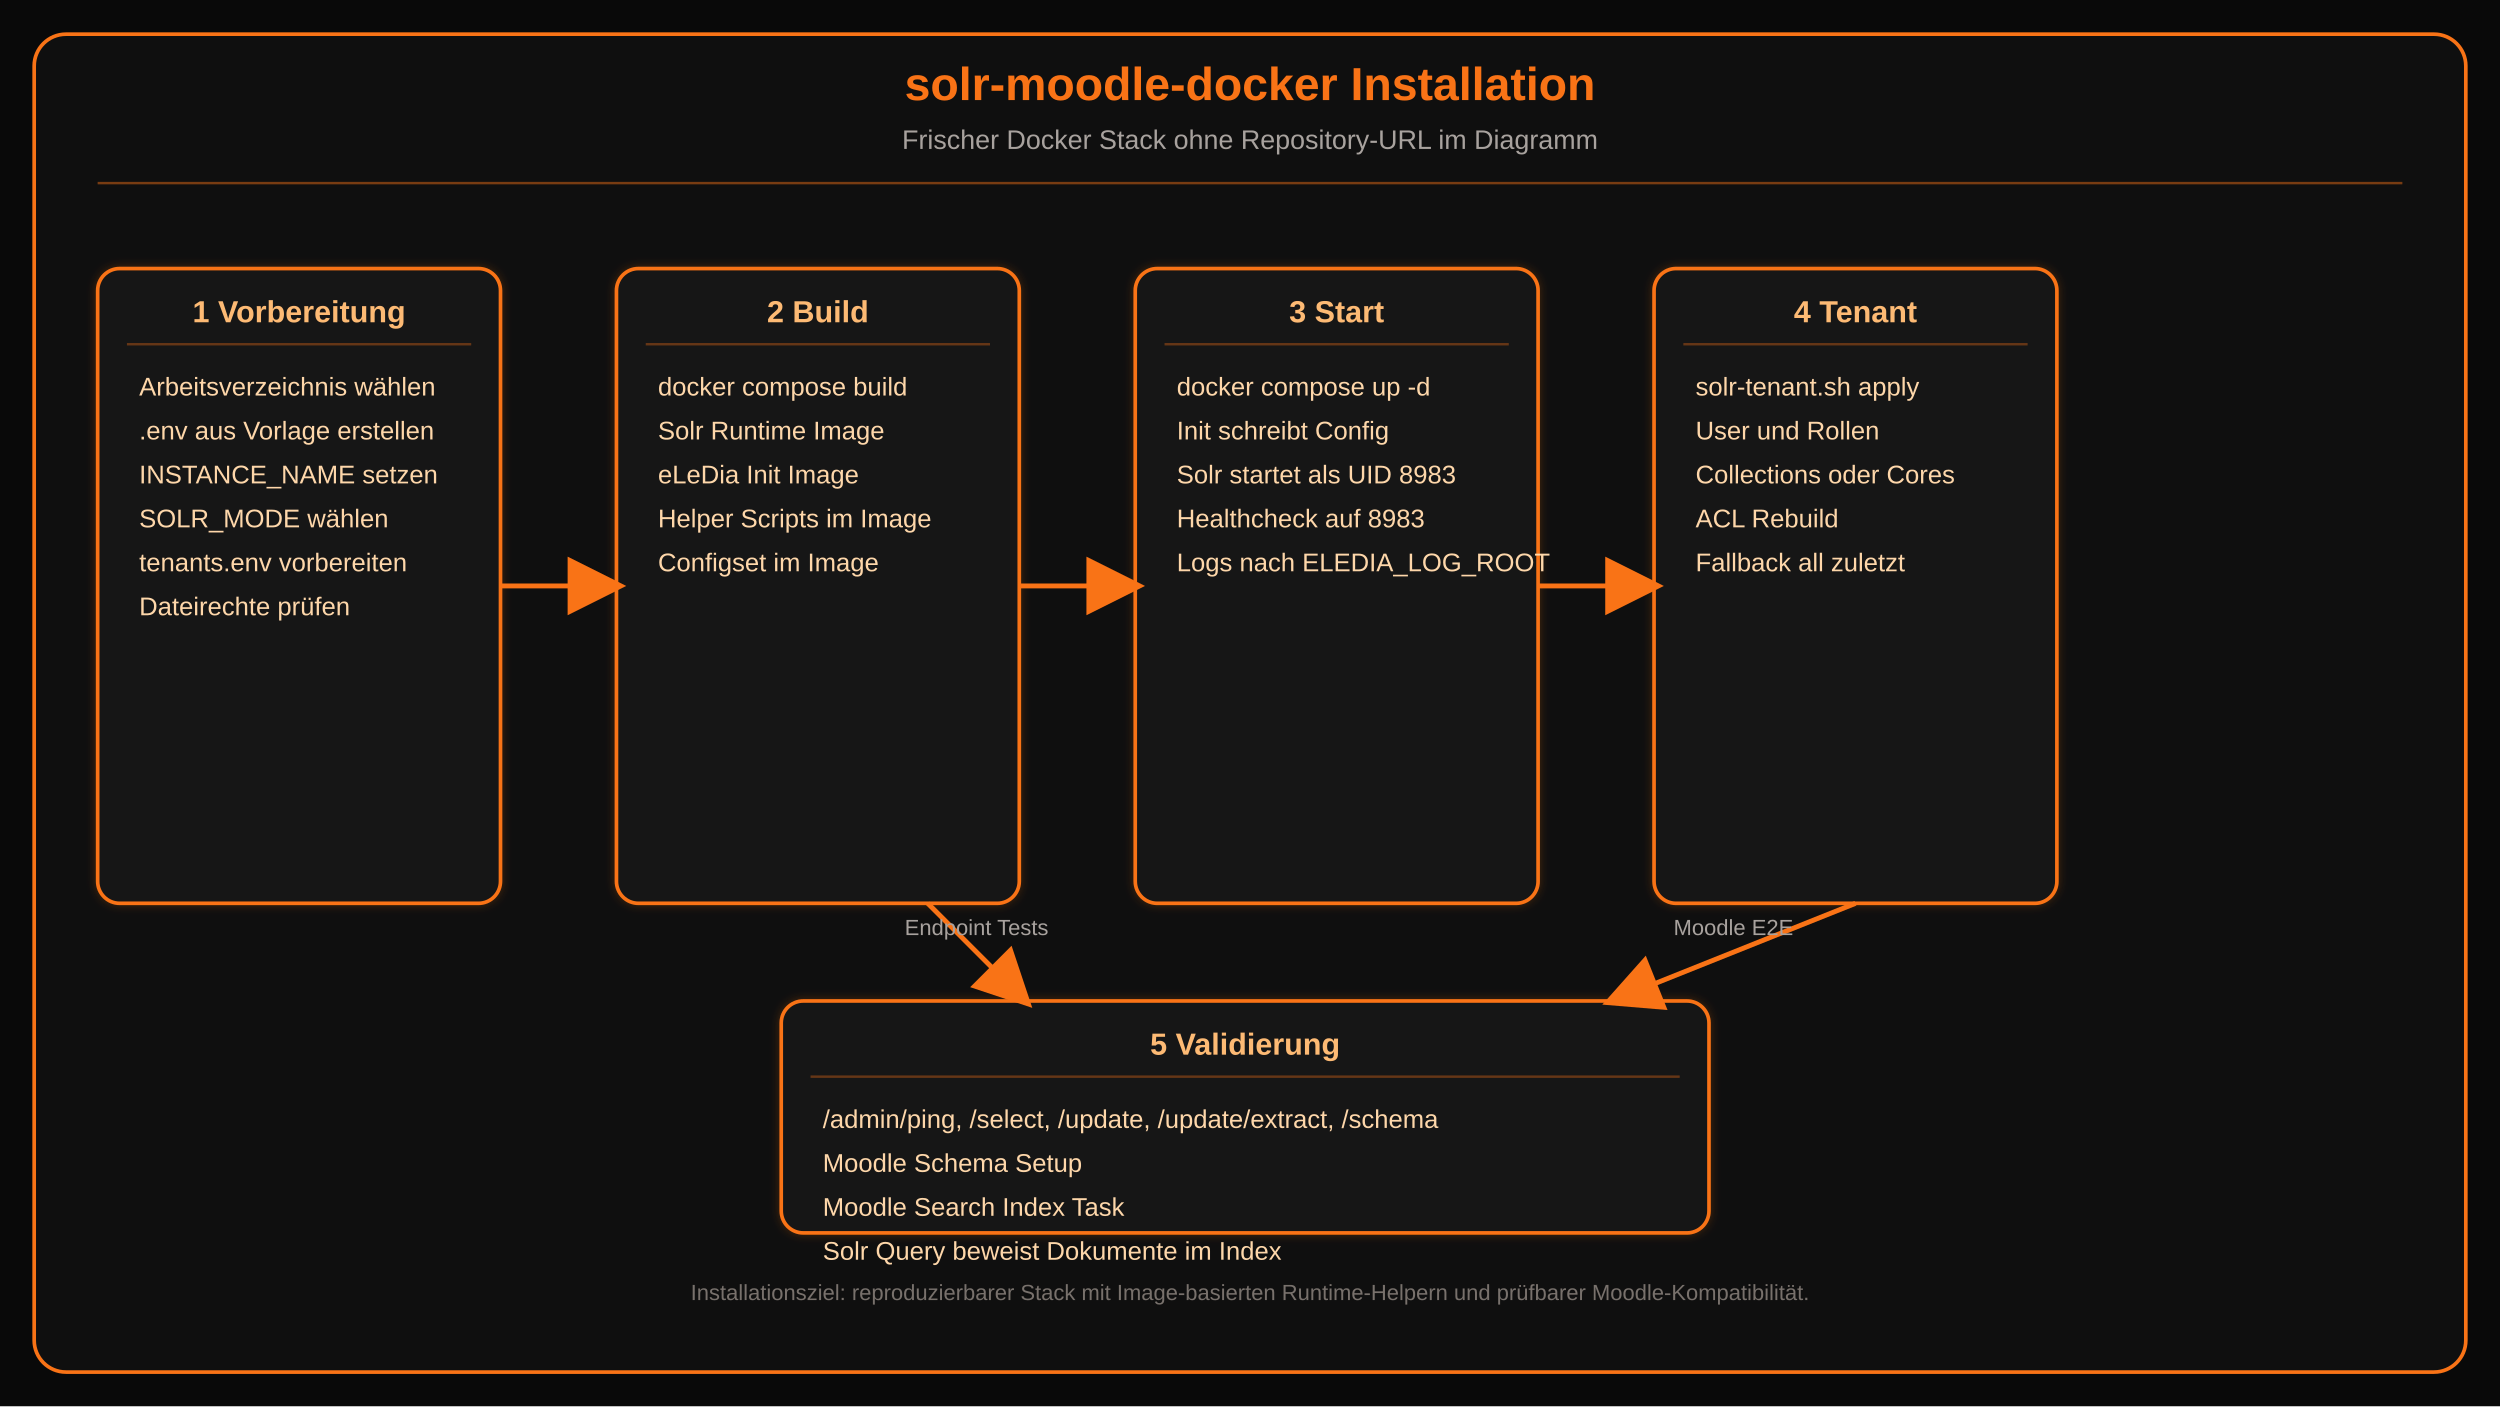
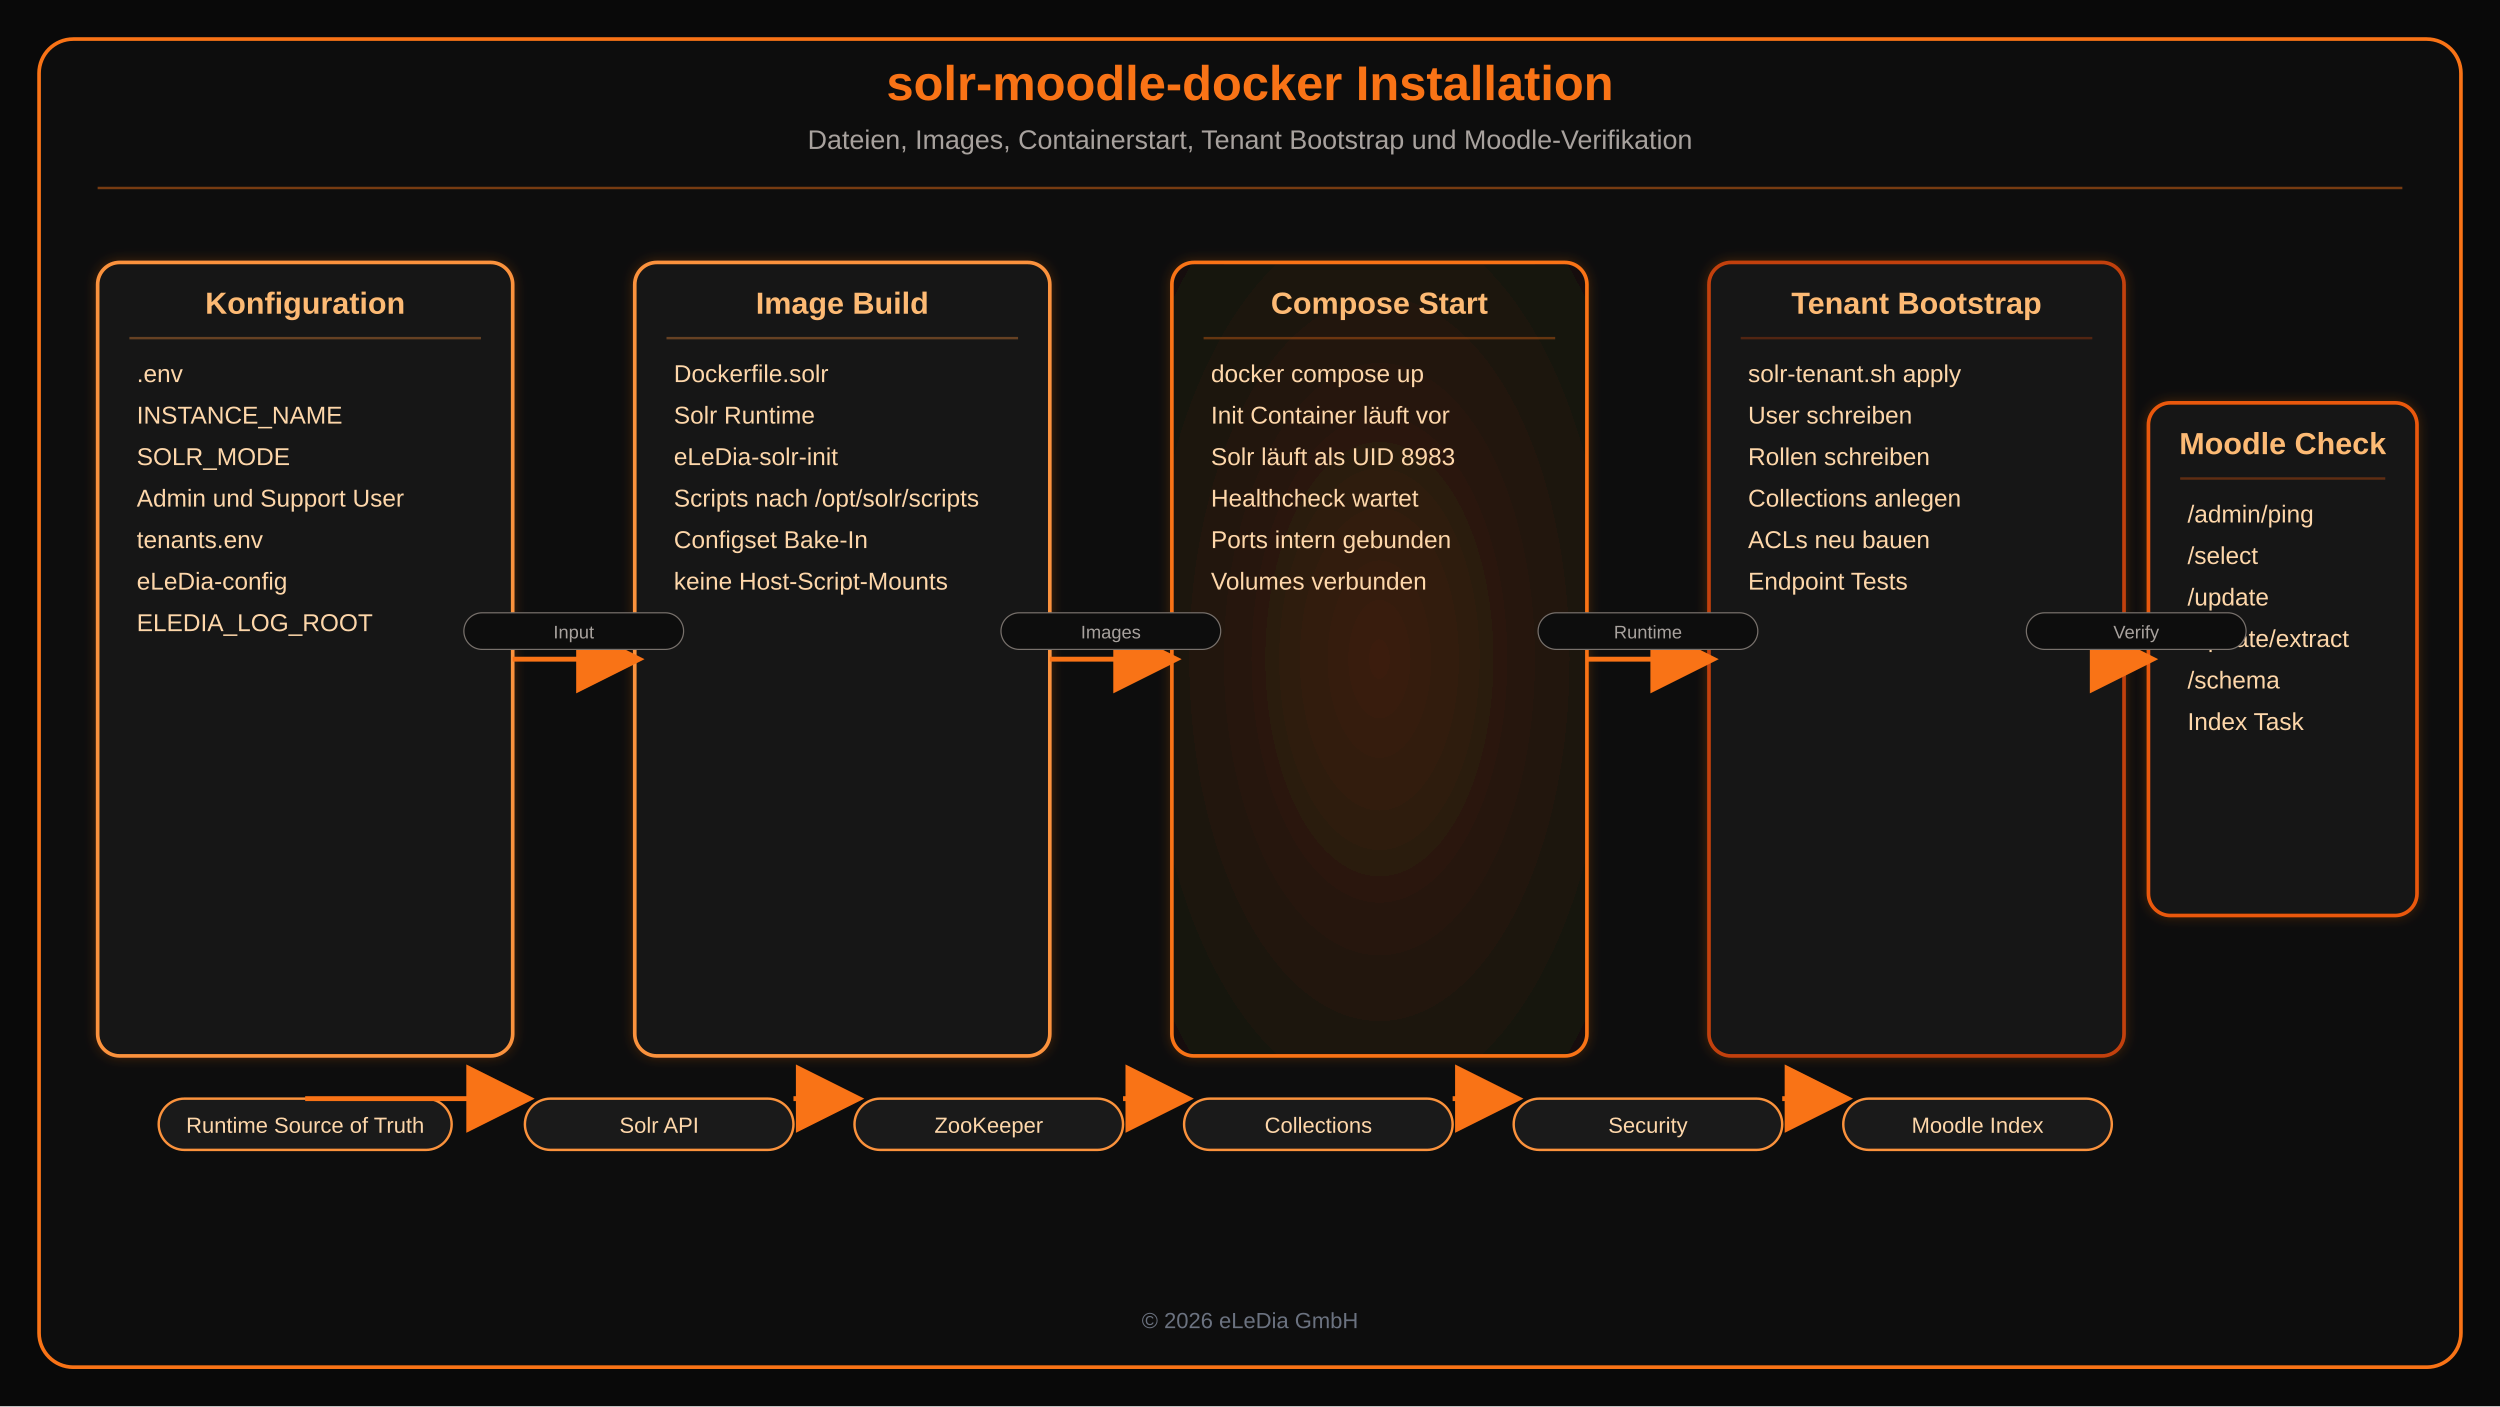
<svg xmlns="http://www.w3.org/2000/svg" viewBox="0 0 2048 1152" width="2048" height="1152" font-family="Segoe UI, Arial, sans-serif">
  <defs>
-     <marker id="arrow" markerWidth="12" markerHeight="12" refX="10" refY="6" orient="auto">
-       <path d="M0,0 L0,12 L12,6 z" fill="#f97316" />
+     <marker id="arr" markerWidth="14" markerHeight="14" refX="12" refY="7" orient="auto">
+       <path d="M0,0 L0,14 L14,7 z" fill="#f97316" />
    </marker>
-     <filter id="glow" x="-20%" y="-20%" width="140%" height="140%">
-       <feDropShadow dx="0" dy="0" stdDeviation="4" flood-color="#f97316" flood-opacity="0.25" />
+     <radialGradient id="coreGlow" cx="50%" cy="50%" r="70%">
+       <stop offset="0%" stop-color="#3b1f0f" />
+       <stop offset="100%" stop-color="#111111" />
+     </radialGradient>
+     <filter id="shadow" x="-20%" y="-20%" width="140%" height="140%">
+       <feDropShadow dx="0" dy="0" stdDeviation="5" flood-color="#f97316" flood-opacity="0.25" />
    </filter>
  </defs>
  <rect width="2048" height="1152" fill="#090909" />
-   <rect x="28" y="28" width="1992" height="1096" rx="26" fill="#0f0f0f" stroke="#f97316" stroke-width="3" />
-   <text x="1024" y="82" text-anchor="middle" fill="#f97316" font-size="38" font-weight="800">solr-moodle-docker Installation</text>
-   <text x="1024" y="122" text-anchor="middle" fill="#a8a29e" font-size="22">Frischer Docker Stack ohne Repository-URL im Diagramm</text>
-   <line x1="80" y1="150" x2="1968" y2="150" stroke="#f97316" stroke-width="2" opacity="0.45" />
-   <rect x="80" y="220" width="330" height="520" rx="18" fill="#151515" stroke="#f97316" stroke-width="3" filter="url(#glow)" />
-   <text x="245" y="264" text-anchor="middle" fill="#fdba74" font-size="25" font-weight="800">1 Vorbereitung</text>
-   <line x1="104" y1="282" x2="386" y2="282" stroke="#f97316" stroke-width="2" opacity="0.35" />
-   <text x="114" y="324" fill="#fed7aa" font-size="21">Arbeitsverzeichnis wählen</text>
-   <text x="114" y="360" fill="#fed7aa" font-size="21">.env aus Vorlage erstellen</text>
-   <text x="114" y="396" fill="#fed7aa" font-size="21">INSTANCE_NAME setzen</text>
-   <text x="114" y="432" fill="#fed7aa" font-size="21">SOLR_MODE wählen</text>
-   <text x="114" y="468" fill="#fed7aa" font-size="21">tenants.env vorbereiten</text>
-   <text x="114" y="504" fill="#fed7aa" font-size="21">Dateirechte prüfen</text>
-   <rect x="505" y="220" width="330" height="520" rx="18" fill="#151515" stroke="#f97316" stroke-width="3" filter="url(#glow)" />
-   <text x="670" y="264" text-anchor="middle" fill="#fdba74" font-size="25" font-weight="800">2 Build</text>
-   <line x1="529" y1="282" x2="811" y2="282" stroke="#f97316" stroke-width="2" opacity="0.35" />
-   <text x="539" y="324" fill="#fed7aa" font-size="21">docker compose build</text>
-   <text x="539" y="360" fill="#fed7aa" font-size="21">Solr Runtime Image</text>
-   <text x="539" y="396" fill="#fed7aa" font-size="21">eLeDia Init Image</text>
-   <text x="539" y="432" fill="#fed7aa" font-size="21">Helper Scripts im Image</text>
-   <text x="539" y="468" fill="#fed7aa" font-size="21">Configset im Image</text>
-   <rect x="930" y="220" width="330" height="520" rx="18" fill="#151515" stroke="#f97316" stroke-width="3" filter="url(#glow)" />
-   <text x="1095" y="264" text-anchor="middle" fill="#fdba74" font-size="25" font-weight="800">3 Start</text>
-   <line x1="954" y1="282" x2="1236" y2="282" stroke="#f97316" stroke-width="2" opacity="0.35" />
-   <text x="964" y="324" fill="#fed7aa" font-size="21">docker compose up -d</text>
-   <text x="964" y="360" fill="#fed7aa" font-size="21">Init schreibt Config</text>
-   <text x="964" y="396" fill="#fed7aa" font-size="21">Solr startet als UID 8983</text>
-   <text x="964" y="432" fill="#fed7aa" font-size="21">Healthcheck auf 8983</text>
-   <text x="964" y="468" fill="#fed7aa" font-size="21">Logs nach ELEDIA_LOG_ROOT</text>
-   <rect x="1355" y="220" width="330" height="520" rx="18" fill="#151515" stroke="#f97316" stroke-width="3" filter="url(#glow)" />
-   <text x="1520" y="264" text-anchor="middle" fill="#fdba74" font-size="25" font-weight="800">4 Tenant</text>
-   <line x1="1379" y1="282" x2="1661" y2="282" stroke="#f97316" stroke-width="2" opacity="0.35" />
-   <text x="1389" y="324" fill="#fed7aa" font-size="21">solr-tenant.sh apply</text>
-   <text x="1389" y="360" fill="#fed7aa" font-size="21">User und Rollen</text>
-   <text x="1389" y="396" fill="#fed7aa" font-size="21">Collections oder Cores</text>
-   <text x="1389" y="432" fill="#fed7aa" font-size="21">ACL Rebuild</text>
-   <text x="1389" y="468" fill="#fed7aa" font-size="21">Fallback all zuletzt</text>
-   <rect x="640" y="820" width="760" height="190" rx="18" fill="#151515" stroke="#f97316" stroke-width="3" filter="url(#glow)" />
-   <text x="1020" y="864" text-anchor="middle" fill="#fdba74" font-size="25" font-weight="800">5 Validierung</text>
-   <line x1="664" y1="882" x2="1376" y2="882" stroke="#f97316" stroke-width="2" opacity="0.35" />
-   <text x="674" y="924" fill="#fed7aa" font-size="21">/admin/ping, /select, /update, /update/extract, /schema</text>
-   <text x="674" y="960" fill="#fed7aa" font-size="21">Moodle Schema Setup</text>
-   <text x="674" y="996" fill="#fed7aa" font-size="21">Moodle Search Index Task</text>
-   <text x="674" y="1032" fill="#fed7aa" font-size="21">Solr Query beweist Dokumente im Index</text>
-   <line x1="410" y1="480" x2="505" y2="480" stroke="#f97316" stroke-width="4" marker-end="url(#arrow)" />
-   <line x1="835" y1="480" x2="930" y2="480" stroke="#f97316" stroke-width="4" marker-end="url(#arrow)" />
-   <line x1="1260" y1="480" x2="1355" y2="480" stroke="#f97316" stroke-width="4" marker-end="url(#arrow)" />
-   <line x1="1520" y1="740" x2="1320" y2="820" stroke="#f97316" stroke-width="4" marker-end="url(#arrow)" />
-   <text x="1420" y="766" text-anchor="middle" fill="#a8a29e" font-size="18">Moodle E2E</text>
-   <line x1="760" y1="740" x2="840" y2="820" stroke="#f97316" stroke-width="4" marker-end="url(#arrow)" />
-   <text x="800" y="766" text-anchor="middle" fill="#a8a29e" font-size="18">Endpoint Tests</text>
-   <text x="1024" y="1065" text-anchor="middle" fill="#78716c" font-size="18">Installationsziel: reproduzierbarer Stack mit Image-basierten Runtime-Helpern und prüfbarer Moodle-Kompatibilität.</text>
+   <rect x="32" y="32" width="1984" height="1088" rx="28" fill="#0d0d0d" stroke="#f97316" stroke-width="3" />
+   <text x="1024" y="82" text-anchor="middle" fill="#f97316" font-size="40" font-weight="800">solr-moodle-docker Installation</text>
+   <text x="1024" y="122" text-anchor="middle" fill="#a8a29e" font-size="22">Dateien, Images, Containerstart, Tenant Bootstrap und Moodle-Verifikation</text>
+   <line x1="80" y1="154" x2="1968" y2="154" stroke="#f97316" stroke-width="2" opacity="0.45" />
+   <rect x="80" y="215" width="340" height="650" rx="18" fill="#141414" stroke="#fb923c" stroke-width="3" filter="url(#shadow)" />
+   <text x="250.0" y="257" text-anchor="middle" fill="#fdba74" font-size="25" font-weight="800">Konfiguration</text>
+   <line x1="106" y1="277" x2="394" y2="277" stroke="#fb923c" stroke-width="2" opacity="0.35" />
+   <text x="112" y="313" fill="#fed7aa" font-size="20">.env</text>
+   <text x="112" y="347" fill="#fed7aa" font-size="20">INSTANCE_NAME</text>
+   <text x="112" y="381" fill="#fed7aa" font-size="20">SOLR_MODE</text>
+   <text x="112" y="415" fill="#fed7aa" font-size="20">Admin und Support User</text>
+   <text x="112" y="449" fill="#fed7aa" font-size="20">tenants.env</text>
+   <text x="112" y="483" fill="#fed7aa" font-size="20">eLeDia-config</text>
+   <text x="112" y="517" fill="#fed7aa" font-size="20">ELEDIA_LOG_ROOT</text>
+   <rect x="520" y="215" width="340" height="650" rx="18" fill="#141414" stroke="#fb923c" stroke-width="3" filter="url(#shadow)" />
+   <text x="690.0" y="257" text-anchor="middle" fill="#fdba74" font-size="25" font-weight="800">Image Build</text>
+   <line x1="546" y1="277" x2="834" y2="277" stroke="#fb923c" stroke-width="2" opacity="0.35" />
+   <text x="552" y="313" fill="#fed7aa" font-size="20">Dockerfile.solr</text>
+   <text x="552" y="347" fill="#fed7aa" font-size="20">Solr Runtime</text>
+   <text x="552" y="381" fill="#fed7aa" font-size="20">eLeDia-solr-init</text>
+   <text x="552" y="415" fill="#fed7aa" font-size="20">Scripts nach /opt/solr/scripts</text>
+   <text x="552" y="449" fill="#fed7aa" font-size="20">Configset Bake-In</text>
+   <text x="552" y="483" fill="#fed7aa" font-size="20">keine Host-Script-Mounts</text>
+   <rect x="960" y="215" width="340" height="650" rx="18" fill="url(#coreGlow)" stroke="#f97316" stroke-width="3" filter="url(#shadow)" />
+   <text x="1130.0" y="257" text-anchor="middle" fill="#fdba74" font-size="25" font-weight="800">Compose Start</text>
+   <line x1="986" y1="277" x2="1274" y2="277" stroke="#f97316" stroke-width="2" opacity="0.35" />
+   <text x="992" y="313" fill="#fed7aa" font-size="20">docker compose up</text>
+   <text x="992" y="347" fill="#fed7aa" font-size="20">Init Container läuft vor</text>
+   <text x="992" y="381" fill="#fed7aa" font-size="20">Solr läuft als UID 8983</text>
+   <text x="992" y="415" fill="#fed7aa" font-size="20">Healthcheck wartet</text>
+   <text x="992" y="449" fill="#fed7aa" font-size="20">Ports intern gebunden</text>
+   <text x="992" y="483" fill="#fed7aa" font-size="20">Volumes verbunden</text>
+   <rect x="1400" y="215" width="340" height="650" rx="18" fill="#141414" stroke="#c2410c" stroke-width="3" filter="url(#shadow)" />
+   <text x="1570.0" y="257" text-anchor="middle" fill="#fdba74" font-size="25" font-weight="800">Tenant Bootstrap</text>
+   <line x1="1426" y1="277" x2="1714" y2="277" stroke="#c2410c" stroke-width="2" opacity="0.35" />
+   <text x="1432" y="313" fill="#fed7aa" font-size="20">solr-tenant.sh apply</text>
+   <text x="1432" y="347" fill="#fed7aa" font-size="20">User schreiben</text>
+   <text x="1432" y="381" fill="#fed7aa" font-size="20">Rollen schreiben</text>
+   <text x="1432" y="415" fill="#fed7aa" font-size="20">Collections anlegen</text>
+   <text x="1432" y="449" fill="#fed7aa" font-size="20">ACLs neu bauen</text>
+   <text x="1432" y="483" fill="#fed7aa" font-size="20">Endpoint Tests</text>
+   <rect x="1760" y="330" width="220" height="420" rx="18" fill="#141414" stroke="#ea580c" stroke-width="3" filter="url(#shadow)" />
+   <text x="1870.0" y="372" text-anchor="middle" fill="#fdba74" font-size="25" font-weight="800">Moodle Check</text>
+   <line x1="1786" y1="392" x2="1954" y2="392" stroke="#ea580c" stroke-width="2" opacity="0.35" />
+   <text x="1792" y="428" fill="#fed7aa" font-size="20">/admin/ping</text>
+   <text x="1792" y="462" fill="#fed7aa" font-size="20">/select</text>
+   <text x="1792" y="496" fill="#fed7aa" font-size="20">/update</text>
+   <text x="1792" y="530" fill="#fed7aa" font-size="20">/update/extract</text>
+   <text x="1792" y="564" fill="#fed7aa" font-size="20">/schema</text>
+   <text x="1792" y="598" fill="#fed7aa" font-size="20">Index Task</text>
+   <line x1="420" y1="540" x2="520" y2="540" stroke="#f97316" stroke-width="4" marker-end="url(#arr)" />
+   <rect x="380.0" y="502.0" width="180" height="30" rx="15" fill="#0d0d0d" stroke="#78716c" stroke-width="1" />
+   <text x="470.0" y="523.0" text-anchor="middle" fill="#a8a29e" font-size="15">Input</text>
+   <line x1="860" y1="540" x2="960" y2="540" stroke="#f97316" stroke-width="4" marker-end="url(#arr)" />
+   <rect x="820.0" y="502.0" width="180" height="30" rx="15" fill="#0d0d0d" stroke="#78716c" stroke-width="1" />
+   <text x="910.0" y="523.0" text-anchor="middle" fill="#a8a29e" font-size="15">Images</text>
+   <line x1="1300" y1="540" x2="1400" y2="540" stroke="#f97316" stroke-width="4" marker-end="url(#arr)" />
+   <rect x="1260.0" y="502.0" width="180" height="30" rx="15" fill="#0d0d0d" stroke="#78716c" stroke-width="1" />
+   <text x="1350.0" y="523.0" text-anchor="middle" fill="#a8a29e" font-size="15">Runtime</text>
+   <line x1="1740" y1="540" x2="1760" y2="540" stroke="#f97316" stroke-width="4" marker-end="url(#arr)" />
+   <rect x="1660.0" y="502.0" width="180" height="30" rx="15" fill="#0d0d0d" stroke="#78716c" stroke-width="1" />
+   <text x="1750.0" y="523.0" text-anchor="middle" fill="#a8a29e" font-size="15">Verify</text>
+   <rect x="130" y="900" width="240" height="42" rx="21" fill="#1a1a1a" stroke="#fb923c" stroke-width="2" />
+   <text x="250.0" y="928" text-anchor="middle" fill="#fed7aa" font-size="18">Runtime Source of Truth</text>
+   <rect x="430" y="900" width="220" height="42" rx="21" fill="#1a1a1a" stroke="#fb923c" stroke-width="2" />
+   <text x="540.0" y="928" text-anchor="middle" fill="#fed7aa" font-size="18">Solr API</text>
+   <rect x="700" y="900" width="220" height="42" rx="21" fill="#1a1a1a" stroke="#fb923c" stroke-width="2" />
+   <text x="810.0" y="928" text-anchor="middle" fill="#fed7aa" font-size="18">ZooKeeper</text>
+   <rect x="970" y="900" width="220" height="42" rx="21" fill="#1a1a1a" stroke="#fb923c" stroke-width="2" />
+   <text x="1080.0" y="928" text-anchor="middle" fill="#fed7aa" font-size="18">Collections</text>
+   <rect x="1240" y="900" width="220" height="42" rx="21" fill="#1a1a1a" stroke="#fb923c" stroke-width="2" />
+   <text x="1350.0" y="928" text-anchor="middle" fill="#fed7aa" font-size="18">Security</text>
+   <rect x="1510" y="900" width="220" height="42" rx="21" fill="#1a1a1a" stroke="#fb923c" stroke-width="2" />
+   <text x="1620.0" y="928" text-anchor="middle" fill="#fed7aa" font-size="18">Moodle Index</text>
+   <line x1="250" y1="900" x2="430" y2="900" stroke="#f97316" stroke-width="4" marker-end="url(#arr)" />
+   <line x1="650" y1="900" x2="700" y2="900" stroke="#f97316" stroke-width="4" marker-end="url(#arr)" />
+   <line x1="920" y1="900" x2="970" y2="900" stroke="#f97316" stroke-width="4" marker-end="url(#arr)" />
+   <line x1="1190" y1="900" x2="1240" y2="900" stroke="#f97316" stroke-width="4" marker-end="url(#arr)" />
+   <line x1="1460" y1="900" x2="1510" y2="900" stroke="#f97316" stroke-width="4" marker-end="url(#arr)" />
+   <text x="1024" y="1088" text-anchor="middle" fill="#6b7280" font-size="18">© 2026 eLeDia GmbH</text>
</svg>
